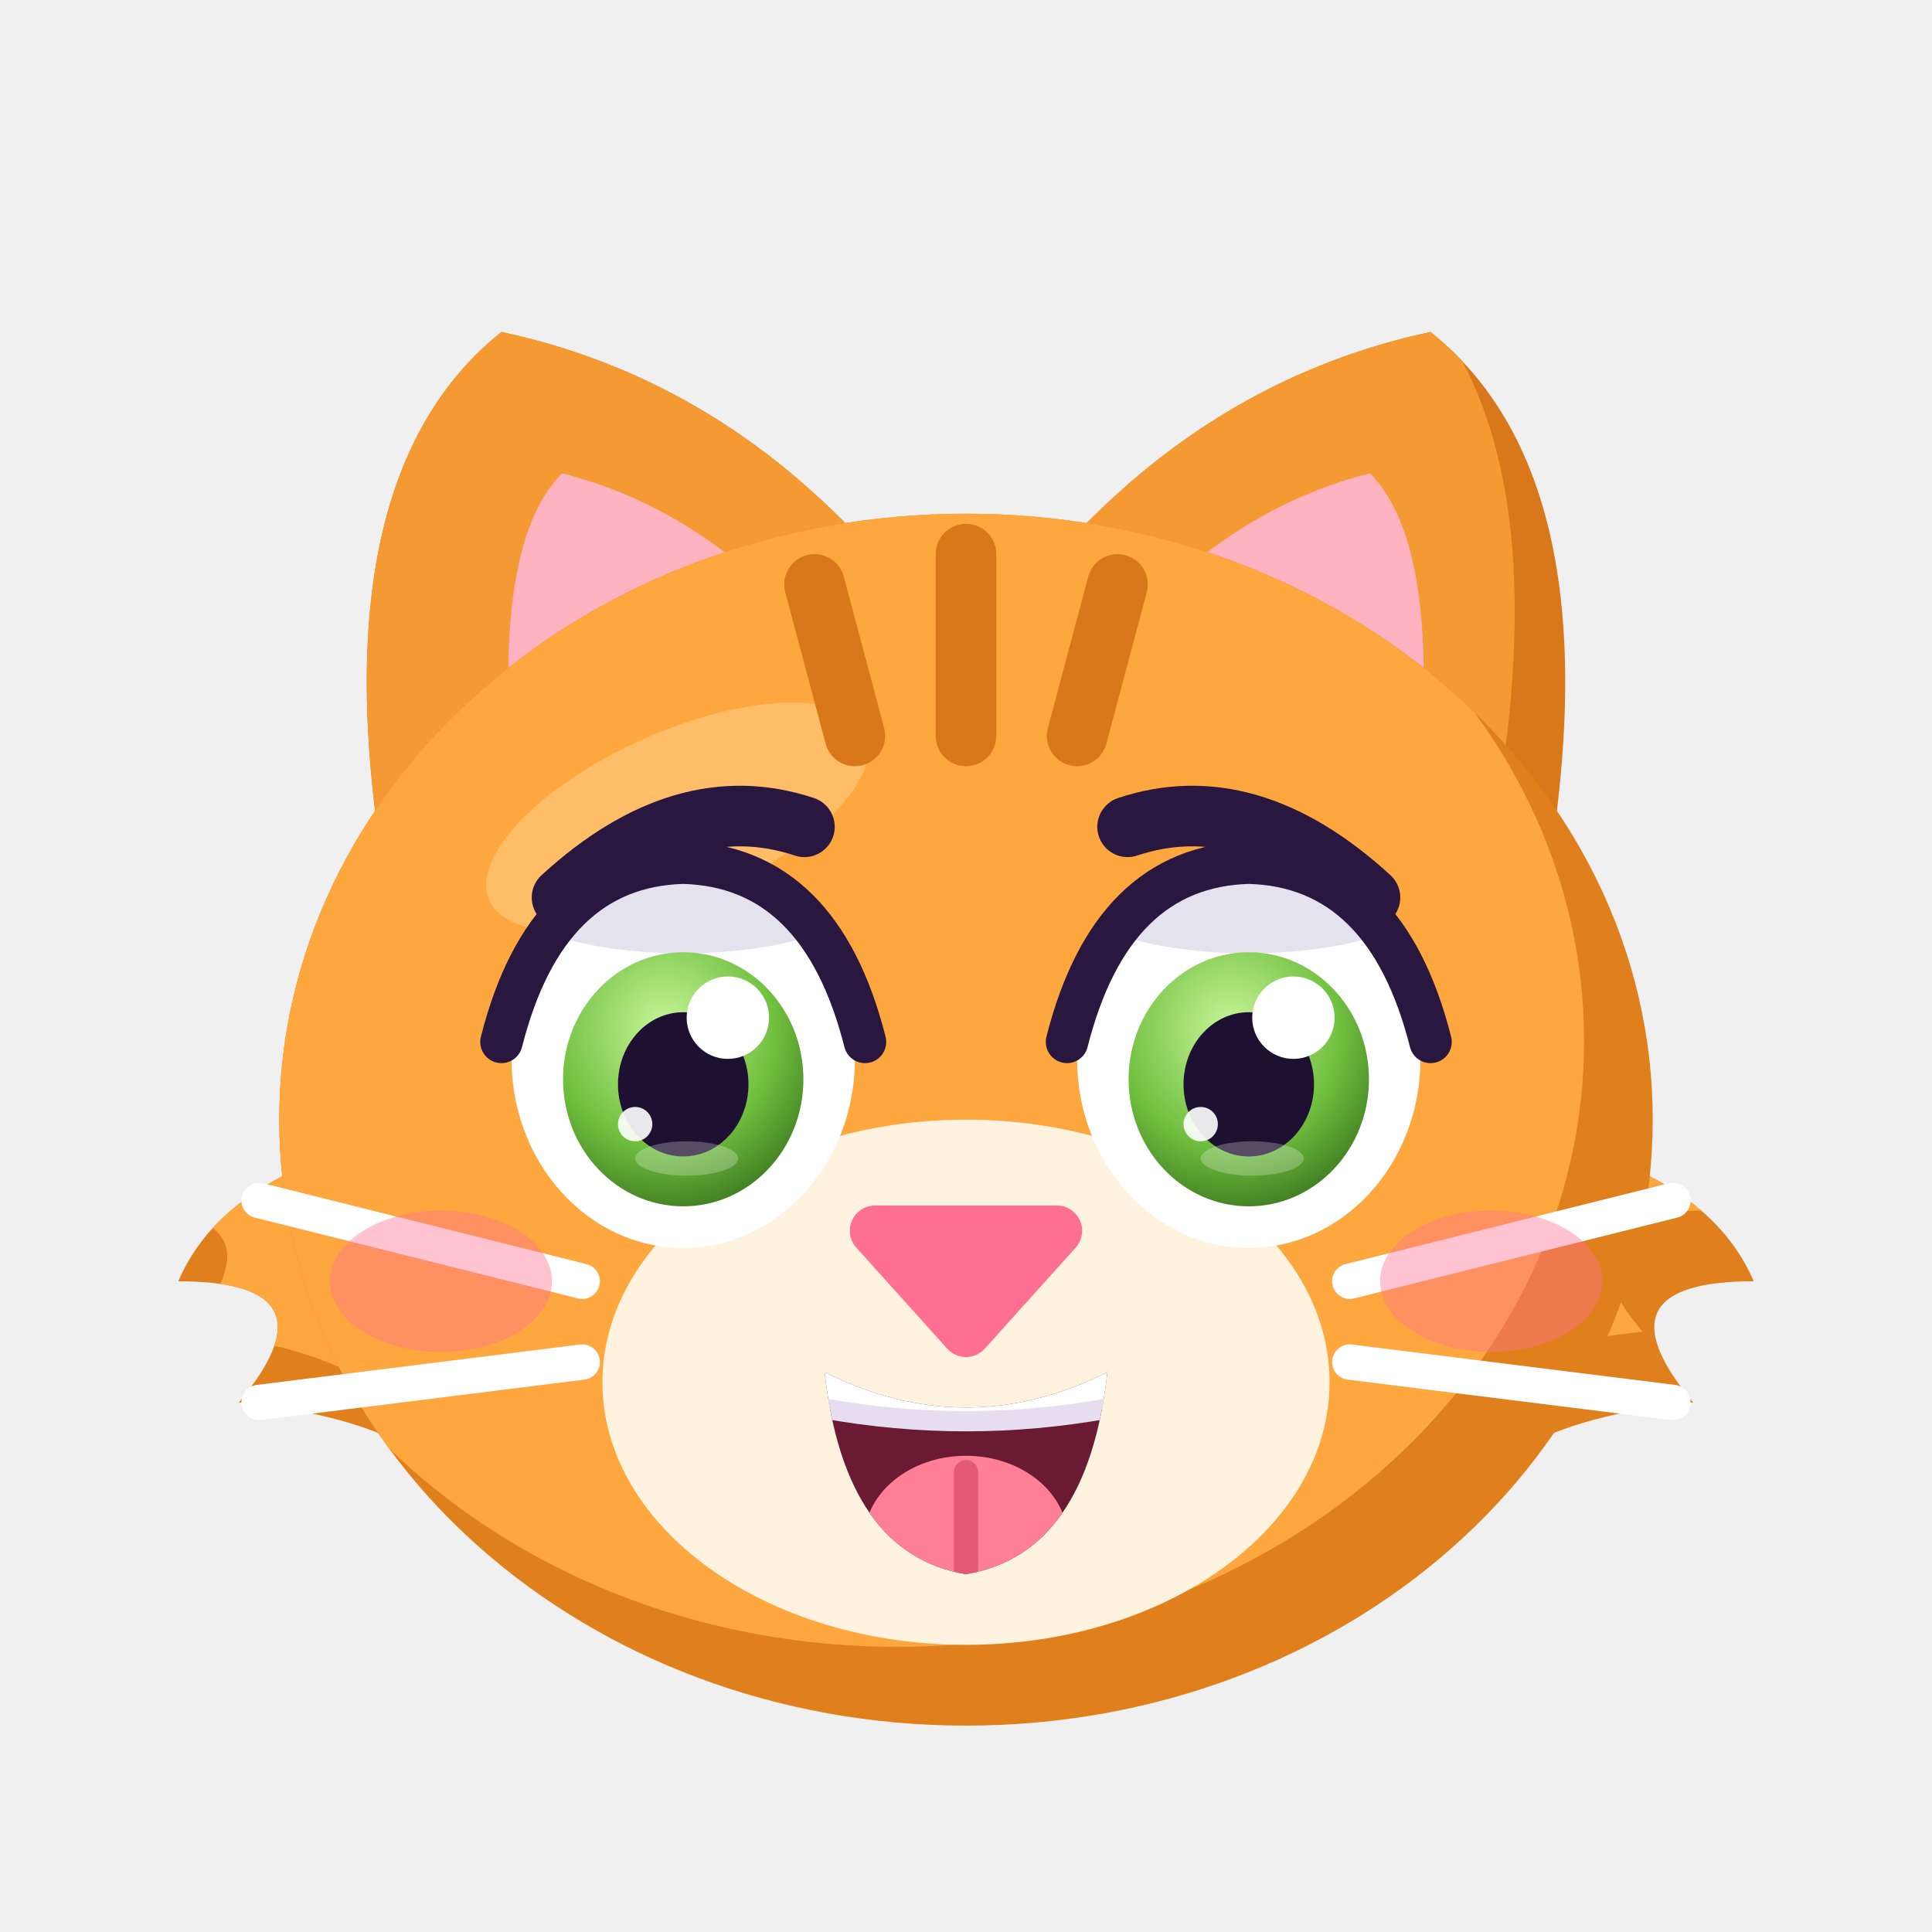
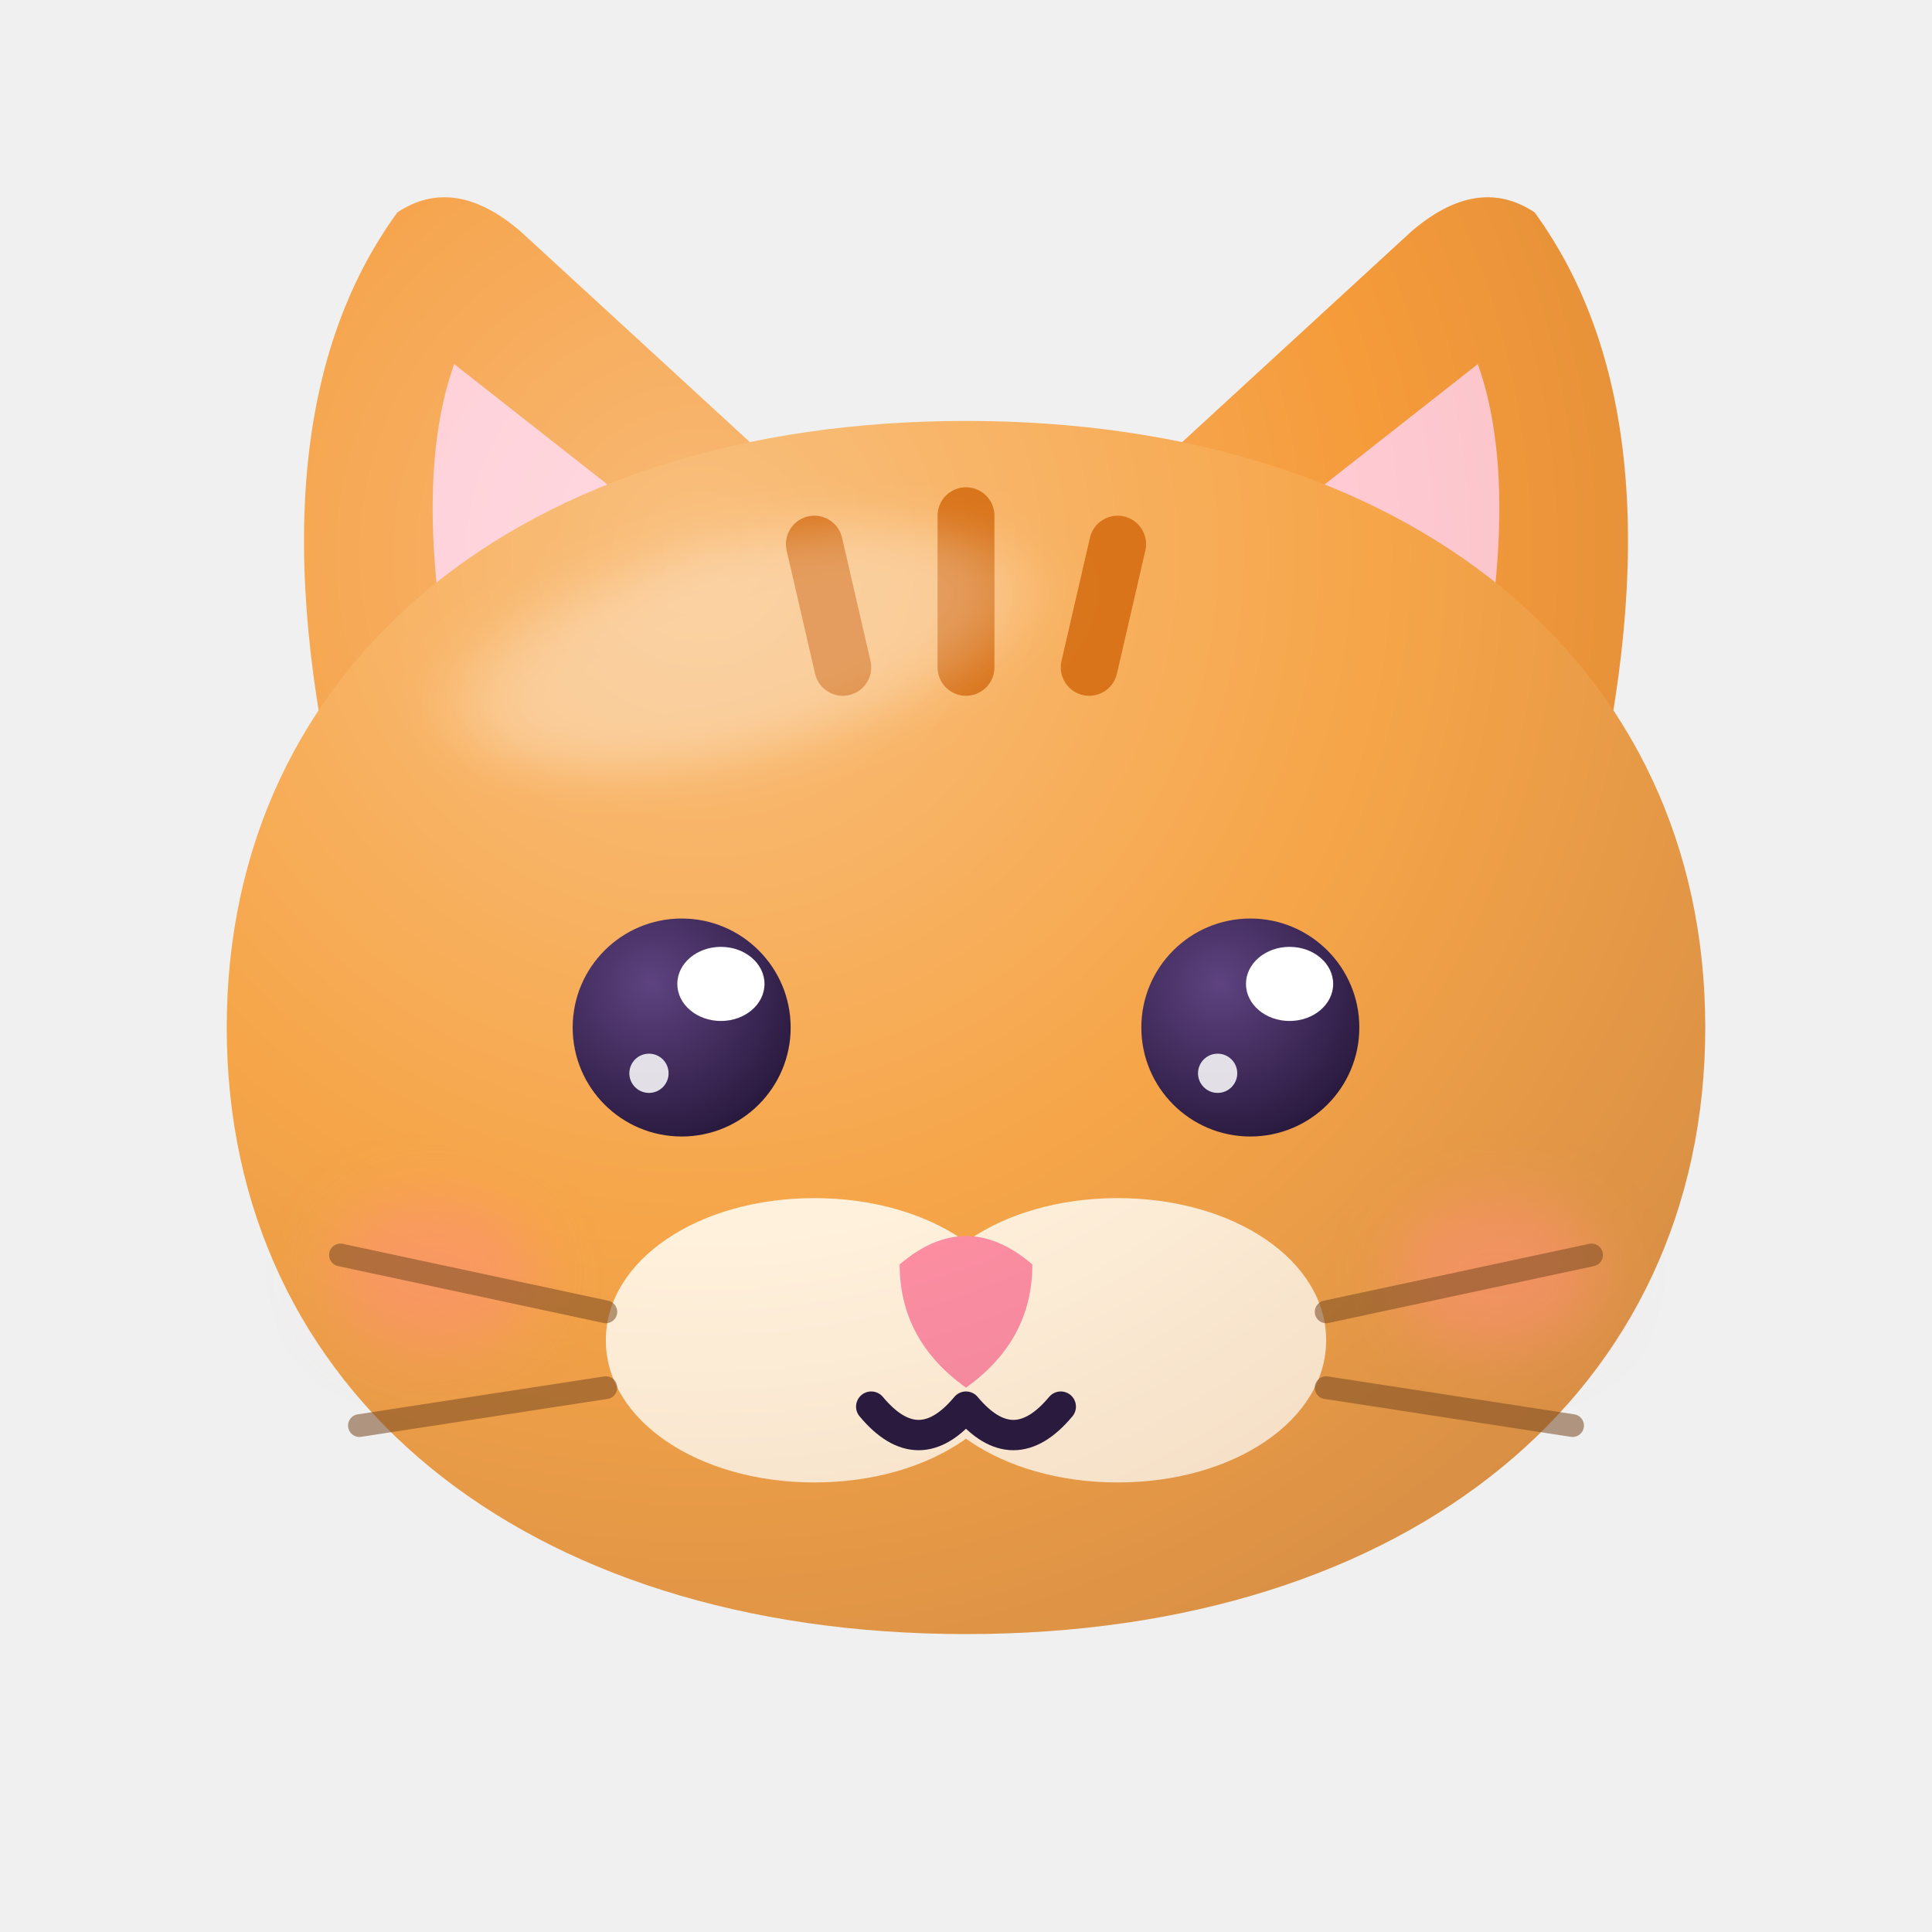
<svg xmlns="http://www.w3.org/2000/svg" viewBox="12 8 176 176">
-   <g transform="translate(100 110) scale(0.92) translate(-100 -106)">
-     <clipPath id="k0">
-       <path d="M156 90 Q166 44 146 28 Q118 34 100 62Z" />
-     </clipPath>
-     <path d="M156 90 Q166 44 146 28 Q118 34 100 62Z" fill="#D9781A" />
-     <g clip-path="url(#k0)">
-       <path d="M156 90 Q166 44 146 28 Q118 34 100 62Z" fill="#F59A32" transform="translate(-5 -7)" />
-     </g>
-     <path d="M144 80 Q148 50 140 42 Q124 46 112 62Z" fill="#FFB3C1" />
-     <clipPath id="k1">
-       <path d="M44 90 Q34 44 54 28 Q82 34 100 62Z" />
-     </clipPath>
-     <path d="M44 90 Q34 44 54 28 Q82 34 100 62Z" fill="#D9781A" />
-     <g clip-path="url(#k1)">
-       <path d="M44 90 Q34 44 54 28 Q82 34 100 62Z" fill="#F59A32" transform="translate(-5 -7)" />
-     </g>
-     <path d="M56 80 Q52 50 60 42 Q76 46 88 62Z" fill="#FFB3C1" />
-     <clipPath id="k2">
-       <path d="M56 106 Q28 108 22 122 Q38 122 28 134 Q48 136 52 146Z" />
-     </clipPath>
-     <path d="M56 106 Q28 108 22 122 Q38 122 28 134 Q48 136 52 146Z" fill="#E0801C" />
-     <g clip-path="url(#k2)">
-       <path d="M56 106 Q28 108 22 122 Q38 122 28 134 Q48 136 52 146Z" fill="#FFA73F" transform="translate(-5 -7)" />
-     </g>
-     <clipPath id="k3">
-       <path d="M144 106 Q172 108 178 122 Q162 122 172 134 Q152 136 148 146Z" />
-     </clipPath>
-     <path d="M144 106 Q172 108 178 122 Q162 122 172 134 Q152 136 148 146Z" fill="#E0801C" />
-     <g clip-path="url(#k3)">
-       <path d="M144 106 Q172 108 178 122 Q162 122 172 134 Q152 136 148 146Z" fill="#FFA73F" transform="translate(-5 -7)" />
-     </g>
-     <clipPath id="k4">
-       <ellipse cx="100" cy="106" rx="68" ry="60" />
-     </clipPath>
-     <ellipse cx="100" cy="106" rx="68" ry="60" fill="#E0801C" />
-     <g clip-path="url(#k4)">
-       <g>
-         <ellipse cx="93.2" cy="98.2" rx="68" ry="60" fill="#FFA73F" />
-         <ellipse cx="71.44" cy="76" rx="20.4" ry="8.4" fill="#FFD08A" opacity=".55" transform="rotate(-24 71.44 76)" />
-       </g>
-     </g>
-     <path d="M100 50 L100 68 M85 53 L89 68 M115 53 L111 68" stroke="#D9781A" stroke-width="6" stroke-linecap="round" />
-     <ellipse cx="100" cy="132" rx="36" ry="26" fill="#FFF3E0" />
-     <path d="M60 84 Q72 73 84 77" stroke="#2A1740" stroke-width="6" fill="none" stroke-linecap="round" />
-     <path d="M140 84 Q128 73 116 77" stroke="#2A1740" stroke-width="6" fill="none" stroke-linecap="round" />
-     <radialGradient id="k5" cx=".42" cy=".3" r=".85">
-       <stop offset="0" stop-color="#C8F59A" />
-       <stop offset=".55" stop-color="#6FBF3E" />
-       <stop offset="1" stop-color="#2C5E16" />
+   <defs>
+     <radialGradient id="g0" gradientUnits="userSpaceOnUse" cx="72" cy="58" r="160">
+       <stop offset="0" stop-color="#f8b975" />
+       <stop offset=".45" stop-color="#F59B3A" />
+       <stop offset="1" stop-color="#c87c38" />
    </radialGradient>
-     <clipPath id="k6">
-       <ellipse cx="72" cy="100" rx="17" ry="18.7" />
-     </clipPath>
-     <ellipse cx="72" cy="100" rx="17" ry="18.7" fill="#fff" />
-     <g clip-path="url(#k6)">
-       <ellipse cx="72" cy="81.674" rx="20.4" ry="7.854" fill="#C5BEDC" opacity=".45" />
-       <ellipse cx="72" cy="102" rx="11.9" ry="12.58" fill="url(#k5)" />
-       <ellipse cx="72" cy="102.5" rx="6.46" ry="7.14" fill="#1E1030" />
-       <ellipse cx="76.42" cy="95.9" rx="4.08" ry="4.08" fill="#fff" />
-       <ellipse cx="67.24" cy="106.44" rx="1.7" ry="1.7" fill="#fff" opacity=".9" />
-       <ellipse cx="72.34" cy="109.84" rx="5.1" ry="1.7" fill="#fff" opacity=".25" />
-     </g>
-     <path d="M54 98.3 Q58.4 80.926 72 80.552 Q85.6 80.926 90 98.3" stroke="#2A1740" stroke-width="4.2" fill="none" stroke-linecap="round" />
-     <radialGradient id="k7" cx=".42" cy=".3" r=".85">
-       <stop offset="0" stop-color="#C8F59A" />
-       <stop offset=".55" stop-color="#6FBF3E" />
-       <stop offset="1" stop-color="#2C5E16" />
+     <radialGradient id="g1" gradientUnits="userSpaceOnUse" cx="72" cy="58" r="160">
+       <stop offset="0" stop-color="#ffd9e0" />
+       <stop offset=".45" stop-color="#FFC9D2" />
+       <stop offset="1" stop-color="#eab1a8" />
    </radialGradient>
-     <clipPath id="k8">
-       <ellipse cx="128" cy="100" rx="17" ry="18.7" />
-     </clipPath>
-     <ellipse cx="128" cy="100" rx="17" ry="18.7" fill="#fff" />
-     <g clip-path="url(#k8)">
-       <ellipse cx="128" cy="81.674" rx="20.4" ry="7.854" fill="#C5BEDC" opacity=".45" />
-       <ellipse cx="128" cy="102" rx="11.9" ry="12.58" fill="url(#k7)" />
-       <ellipse cx="128" cy="102.5" rx="6.46" ry="7.14" fill="#1E1030" />
-       <ellipse cx="132.42" cy="95.9" rx="4.08" ry="4.08" fill="#fff" />
-       <ellipse cx="123.24" cy="106.44" rx="1.7" ry="1.7" fill="#fff" opacity=".9" />
-       <ellipse cx="128.34" cy="109.84" rx="5.1" ry="1.7" fill="#fff" opacity=".25" />
-     </g>
-     <path d="M110 98.3 Q114.4 80.926 128 80.552 Q141.6 80.926 146 98.3" stroke="#2A1740" stroke-width="4.2" fill="none" stroke-linecap="round" />
-     <path d="M91 117 L109 117 L100 127Z" fill="#FF6F91" stroke="#FF6F91" stroke-width="5" stroke-linejoin="round" />
-     <clipPath id="k9">
-       <path d="M86 131 Q100 138 114 131 Q112 149 100 151 Q88 149 86 131Z" />
-     </clipPath>
-     <path d="M86 131 Q100 138 114 131 Q112 149 100 151 Q88 149 86 131Z" fill="#6B1A33" />
-     <g clip-path="url(#k9)">
-       <ellipse cx="100" cy="147.56" rx="10.08" ry="8.28" fill="#FF7F96" />
-       <path d="M100 140.9 L100 151" stroke="#E25A78" stroke-width="2.4" stroke-linecap="round" />
-       <path d="M86 129 L114 129 L114 134.6 Q100 137.12 86 134.6Z" fill="#fff" />
-       <path d="M86 134.6 Q100 137.12 114 134.6" stroke="#E7DDF0" stroke-width="2" fill="none" />
-     </g>
-     <path d="M62 122 L30 114 M62 130 L30 134 M138 122 L170 114 M138 130 L170 134" stroke="#fff" stroke-width="3.5" stroke-linecap="round" />
-     <ellipse cx="48" cy="122" rx="11" ry="7" fill="#FF6F91" opacity=".42" />
-     <ellipse cx="152" cy="122" rx="11" ry="7" fill="#FF6F91" opacity=".42" />
+     <radialGradient id="g2" gradientUnits="userSpaceOnUse" cx="72" cy="58" r="160">
+       <stop offset="0" stop-color="#f9c07f" />
+       <stop offset=".45" stop-color="#F6A548" />
+       <stop offset="1" stop-color="#c98443" />
+     </radialGradient>
+     <radialGradient id="g3" gradientUnits="userSpaceOnUse" cx="72" cy="58" r="160">
+       <stop offset="0" stop-color="#fff5e7" />
+       <stop offset=".45" stop-color="#FFF1DC" />
+       <stop offset="1" stop-color="#eacaae" />
+     </radialGradient>
+     <filter id="bl" x="-30%" y="-60%" width="160%" height="220%">
+       <feGaussianBlur stdDeviation="3.4" />
+     </filter>
+     <filter id="bb" x="-40%" y="-60%" width="180%" height="220%">
+       <feGaussianBlur stdDeviation="3" />
+     </filter>
+     <radialGradient id="e4" cx=".36" cy=".3" r=".9">
+       <stop offset="0" stop-color="#5E4380" />
+       <stop offset="1" stop-color="#1E1030" />
+     </radialGradient>
+     <radialGradient id="e5" cx=".36" cy=".3" r=".9">
+       <stop offset="0" stop-color="#5E4380" />
+       <stop offset="1" stop-color="#1E1030" />
+     </radialGradient>
+     <radialGradient id="g6" gradientUnits="userSpaceOnUse" cx="72" cy="58" r="160">
+       <stop offset="0" stop-color="#ffb1bf" />
+       <stop offset=".45" stop-color="#FF8FA3" />
+       <stop offset="1" stop-color="#d0738a" />
+     </radialGradient>
+   </defs>
+   <g transform="translate(100 96) scale(0.8634) translate(-100 -101.51)">
+     <path d="M34 86 Q24 44 40 22 Q46 18 53 24 L90 58 Z" fill="url(#g0)" />
+     <path d="M166 86Q176 44 160 22Q154 18 147 24L110 58Z" fill="url(#g0)" />
+     <path d="M47 78 Q41 52 46 38 L74 60 Z" fill="url(#g1)" />
+     <path d="M153 78Q159 52 154 38L126 60Z" fill="url(#g1)" />
+     <path d="M22 108 C22 69.6 53.2 44 100 44 C146.8 44 178 69.6 178 108 C178 146.4 146.8 172 100 172 C53.2 172 22 146.4 22 108Z" fill="url(#g2)" />
+     <path d="M62 141 C62 132.6 71.68 126 84 126 C96.32 126 106 132.6 106 141 C106 149.4 96.32 156 84 156 C71.68 156 62 149.4 62 141Z" fill="url(#g3)" />
+     <path d="M138 141C138 132.6 128.32 126 116 126C103.68 126 94 132.6 94 141C94 149.4 103.68 156 116 156C128.32 156 138 149.4 138 141Z" fill="url(#g3)" />
+     <path d="M100 54 L100 70" fill="none" stroke="#D9741A" stroke-width="6" stroke-linecap="round" stroke-linejoin="round" />
+     <path d="M84 57 L87 70" fill="none" stroke="#D9741A" stroke-width="6" stroke-linecap="round" stroke-linejoin="round" />
+     <path d="M116 57L113 70" fill="none" stroke="#D9741A" stroke-width="6" stroke-linecap="round" stroke-linejoin="round" />
+     <ellipse cx="76" cy="68" rx="30" ry="11" fill="#fff" opacity=".3" filter="url(#bl)" transform="rotate(-14 76 68)" />
+     <ellipse cx="44" cy="134" rx="10.8" ry="8.1" fill="#FF8F7A" opacity=".5" filter="url(#bb)" />
+     <ellipse cx="156" cy="134" rx="10.8" ry="8.1" fill="#FF8F7A" opacity=".5" filter="url(#bb)" />
+     <circle cx="70" cy="108" r="11.5" fill="url(#e4)" />
+     <ellipse cx="74.14" cy="103.4" rx="4.6" ry="3.91" fill="#fff" />
+     <circle cx="66.55" cy="112.83" r="2.07" fill="#fff" opacity=".85" />
+     <circle cx="130" cy="108" r="11.5" fill="url(#e5)" />
+     <ellipse cx="134.14" cy="103.4" rx="4.6" ry="3.91" fill="#fff" />
+     <circle cx="126.55" cy="112.83" r="2.07" fill="#fff" opacity=".85" />
+     <path d="M93 133 Q100 127 107 133 Q107 141 100 146 Q93 141 93 133Z" fill="url(#g6)" />
+     <path d="M90 148 Q95 154 100 148 Q105 154 110 148" fill="none" stroke="#2A1A3D" stroke-width="3.2" stroke-linecap="round" stroke-linejoin="round" />
+     <path d="M62 138 L34 132 M62 146 L36 150" fill="none" stroke="#7A4A22" stroke-width="2.4" stroke-linecap="round" stroke-linejoin="round" opacity="0.55" />
+     <path d="M138 138L166 132M138 146L164 150" fill="none" stroke="#7A4A22" stroke-width="2.4" stroke-linecap="round" stroke-linejoin="round" opacity="0.55" />
  </g>
</svg>
